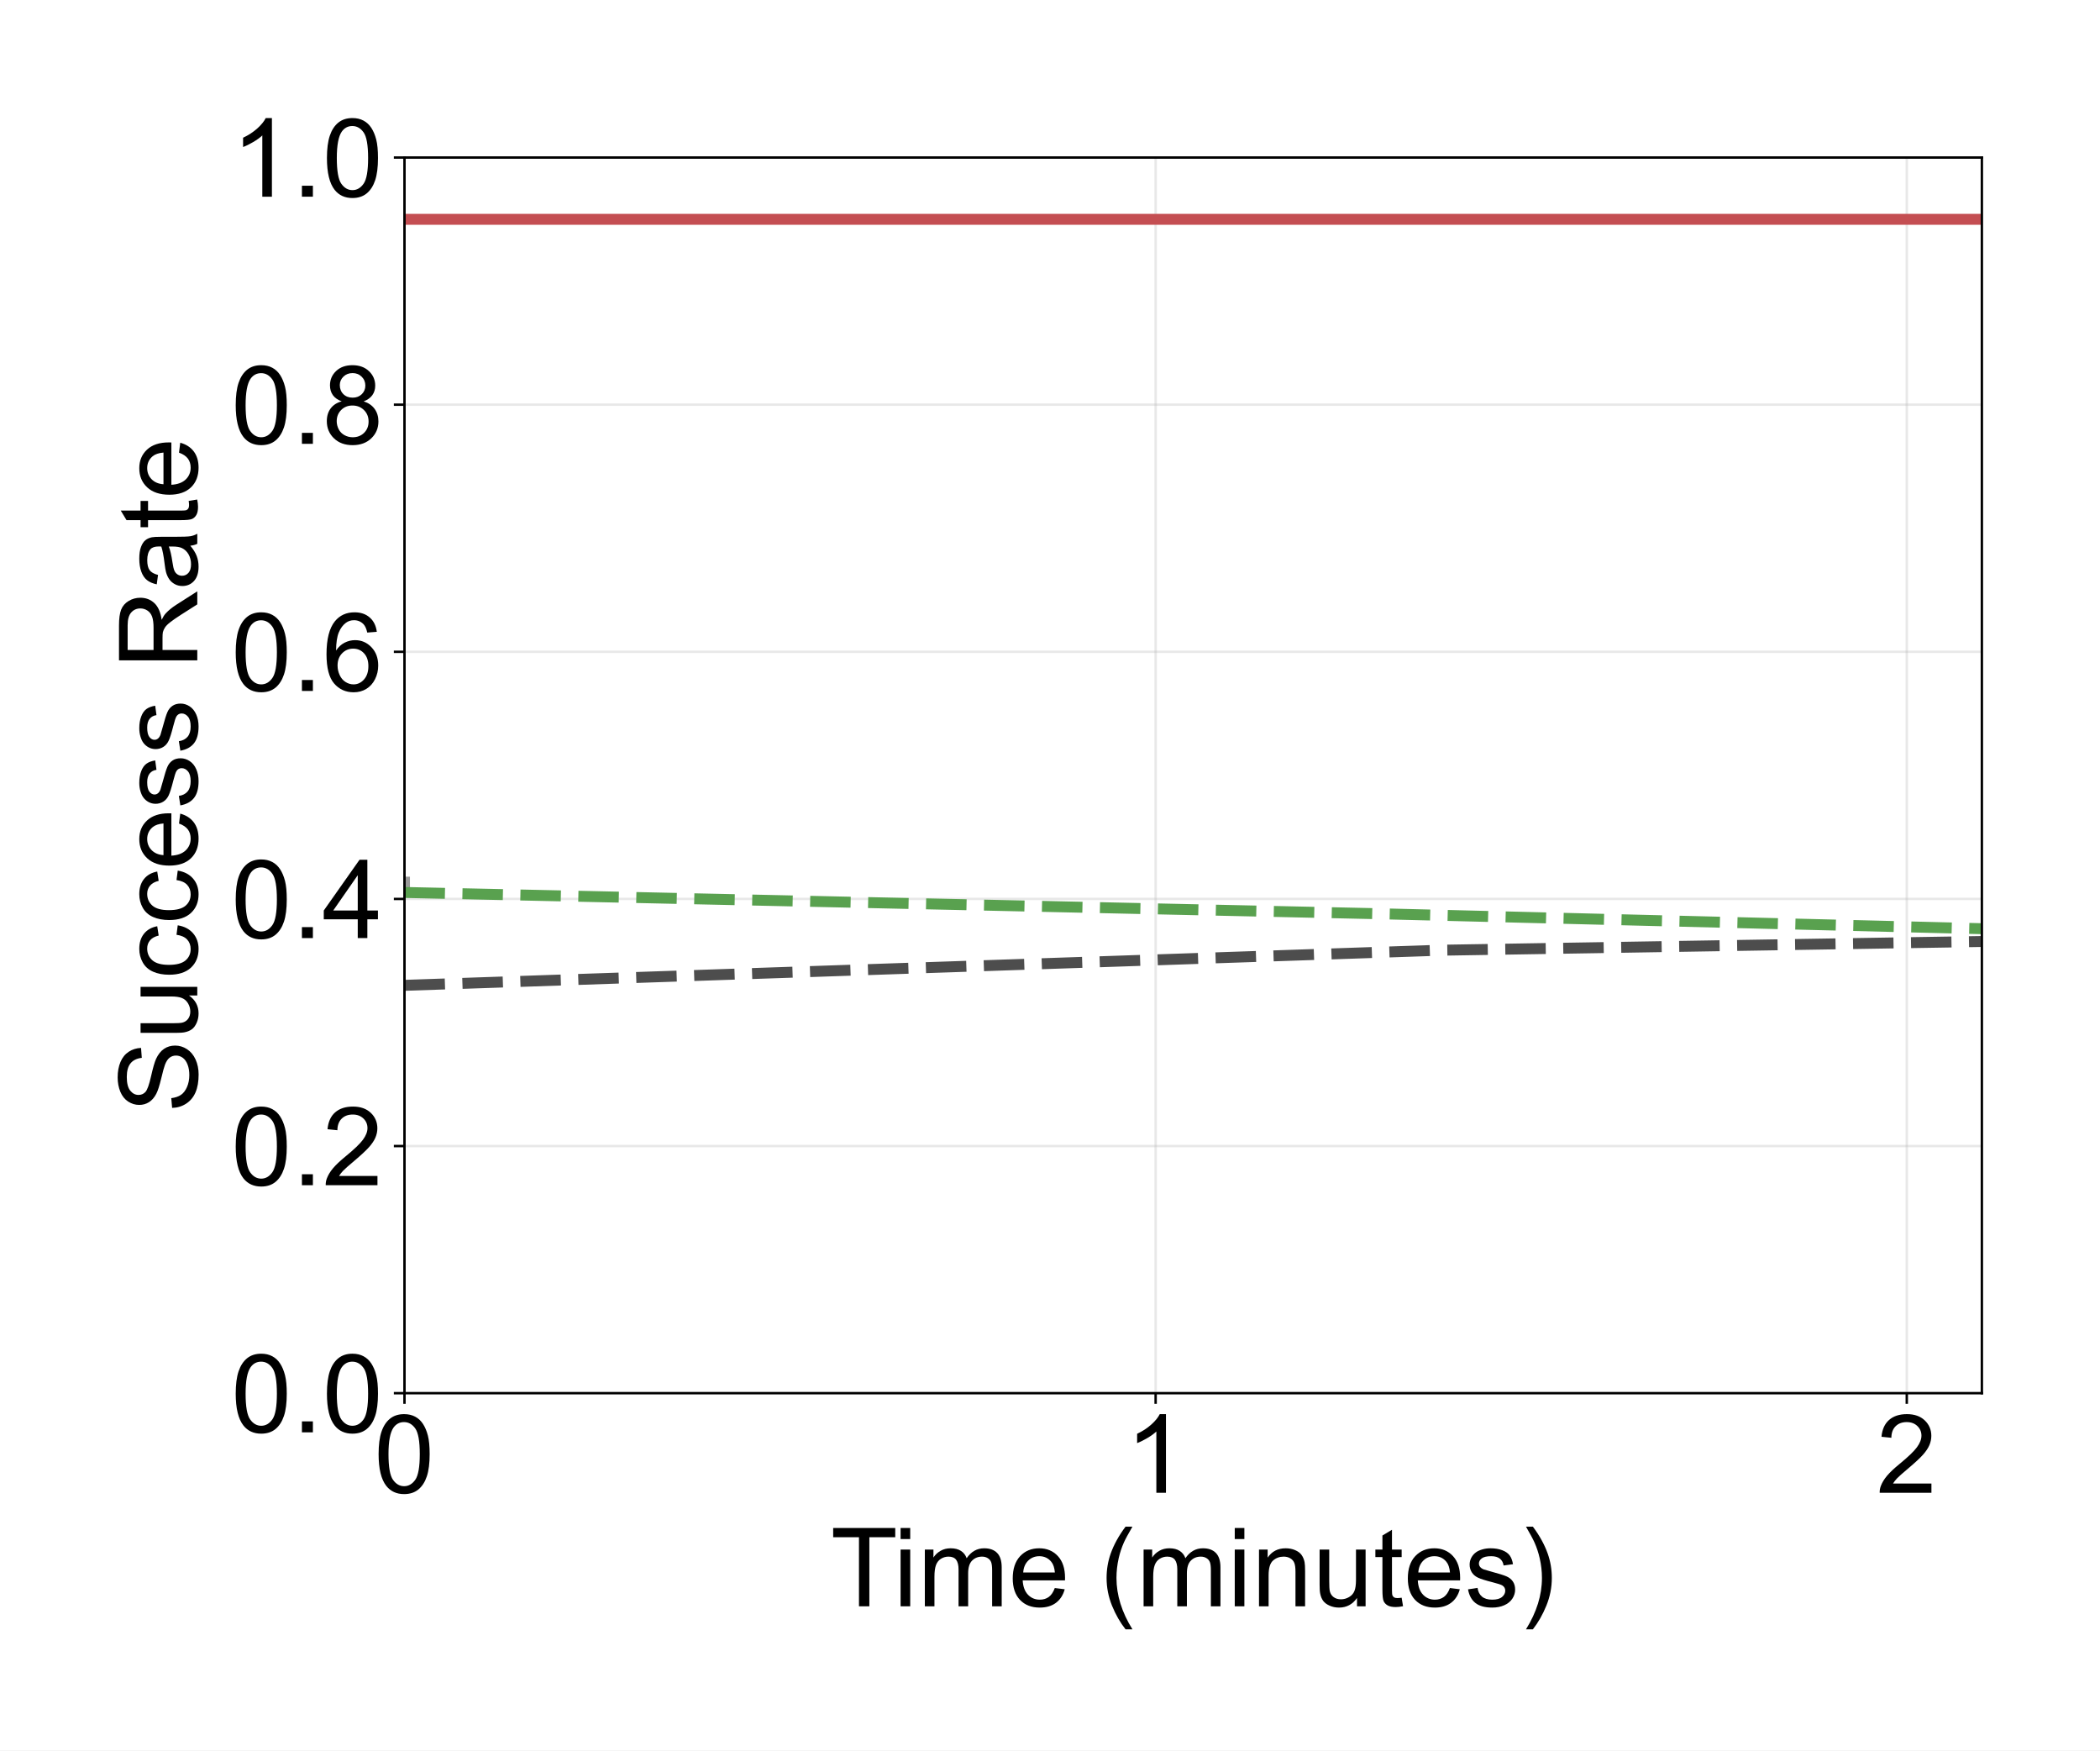
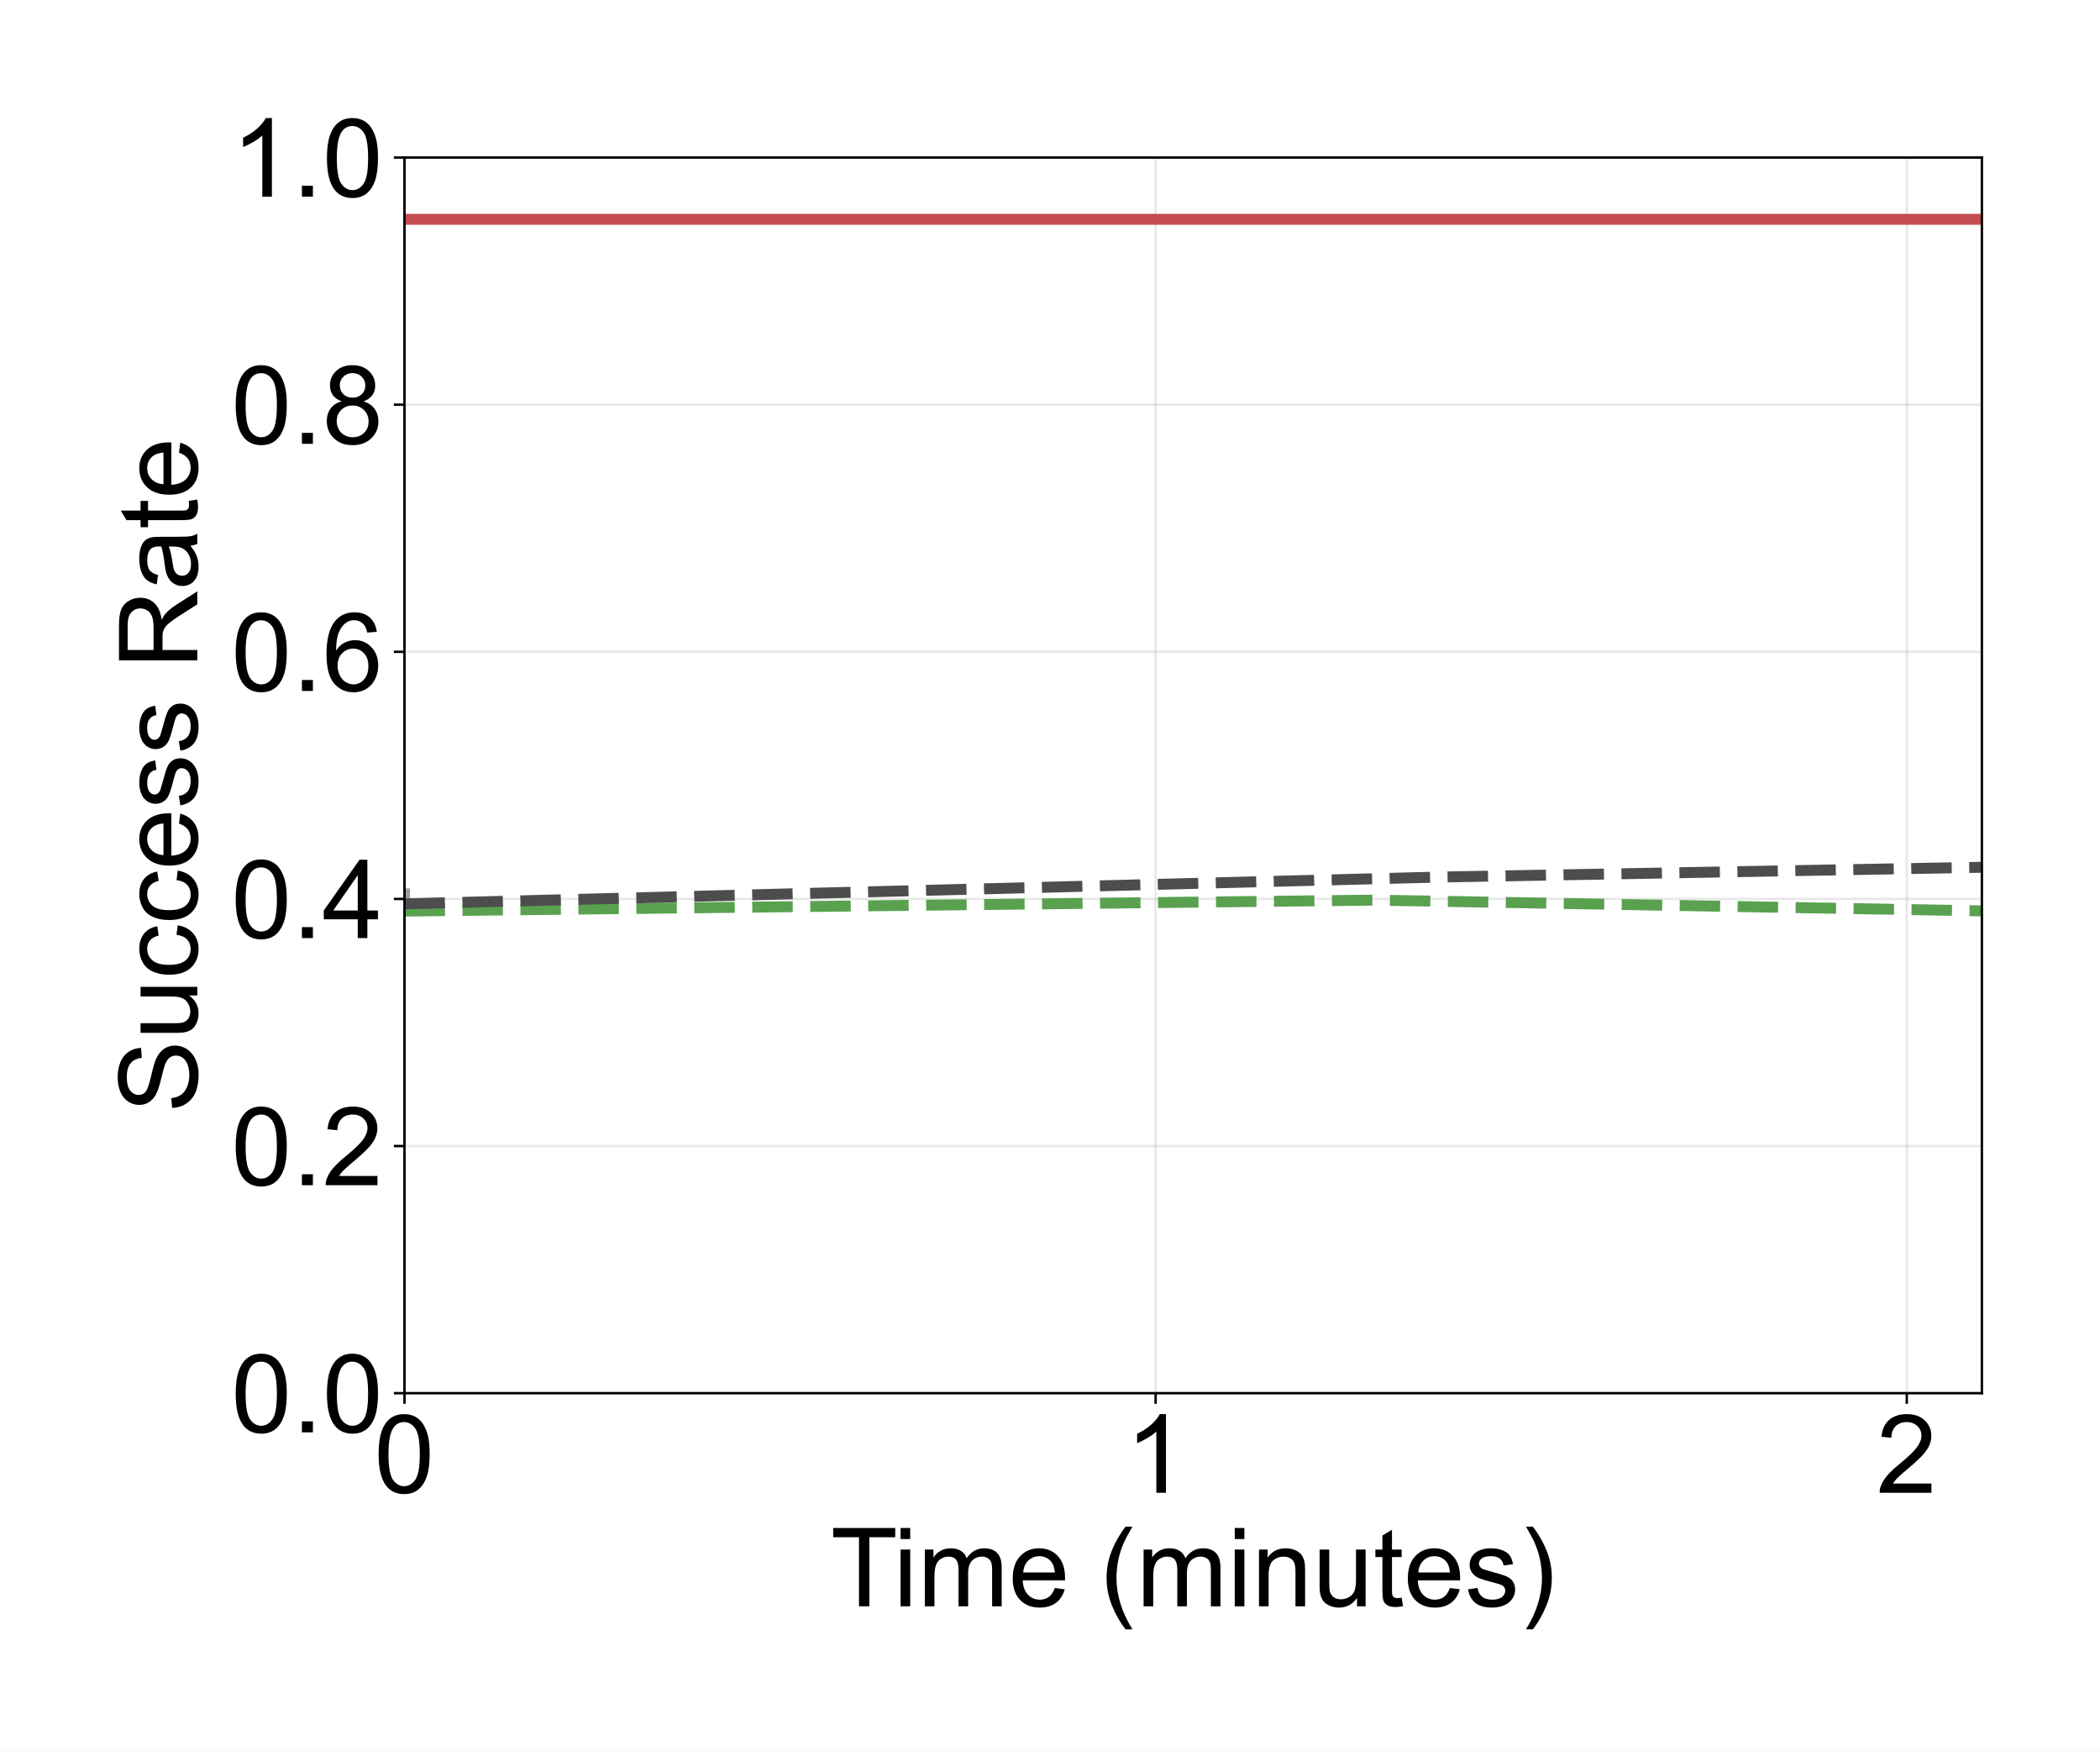
<svg xmlns="http://www.w3.org/2000/svg" xmlns:xlink="http://www.w3.org/1999/xlink" width="691.2pt" height="576pt" viewBox="0 0 691.2 576" version="1.1">
  <defs>
    <style type="text/css">*{stroke-linejoin: round; stroke-linecap: butt}</style>
  </defs>
  <g id="figure_1">
    <g id="patch_1">
      <path d="M 0 576  L 691.2 576  L 691.2 0  L 0 0  z " style="fill: #ffffff" />
    </g>
    <g id="axes_1">
      <g id="patch_2">
        <path d="M 133.13 458.44  L 652.32 458.44  L 652.32 51.84  L 133.13 51.84  z " style="fill: #ffffff" />
      </g>
      <g id="matplotlib.axis_1">
        <g id="xtick_1">
          <g id="line2d_1">
-             <path d="M 133.13 458.44  L 133.13 51.84  " clip-path="url(#p962c646a02)" style="fill: none; stroke: #b0b0b0; stroke-opacity: 0.3; stroke-width: 0.8; stroke-linecap: square" />
+             <path d="M 133.13 458.44  L 133.13 51.84  " clip-path="url(#p2e481dc9b2)" style="fill: none; stroke: #b0b0b0; stroke-opacity: 0.3; stroke-width: 0.8; stroke-linecap: square" />
          </g>
          <g id="line2d_2">
            <defs>
-               <path id="m597c74e752" d="M 0 0  L 0 3.5  " style="stroke: #000000; stroke-width: 0.8" />
-             </defs>
-             <g>
-               <use xlink:href="#m597c74e752" x="133.13" y="458.44" style="stroke: #000000; stroke-width: 0.8" />
+               <path id="mc18fb414ad" d="M 0 0  L 0 3.5  " style="stroke: #000000; stroke-width: 0.8" />
+             </defs>
+             <g>
+               <use xlink:href="#mc18fb414ad" x="133.13" y="458.44" style="stroke: #000000; stroke-width: 0.8" />
            </g>
          </g>
          <g id="text_1">
            <g transform="translate(123.1203 491.2081) scale(0.36 -0.36)">
              <defs>
                <path id="ArialMT-30" d="M 266 2259  Q 266 3072 433 3567  Q 600 4063 929 4331  Q 1259 4600 1759 4600  Q 2128 4600 2406 4451  Q 2684 4303 2865 4023  Q 3047 3744 3150 3342  Q 3253 2941 3253 2259  Q 3253 1453 3087 958  Q 2922 463 2592 192  Q 2263 -78 1759 -78  Q 1097 -78 719 397  Q 266 969 266 2259  z M 844 2259  Q 844 1131 1108 757  Q 1372 384 1759 384  Q 2147 384 2411 759  Q 2675 1134 2675 2259  Q 2675 3391 2411 3762  Q 2147 4134 1753 4134  Q 1366 4134 1134 3806  Q 844 3388 844 2259  z " transform="scale(0.015625)" />
              </defs>
              <use xlink:href="#ArialMT-30" />
            </g>
          </g>
        </g>
        <g id="xtick_2">
          <g id="line2d_3">
-             <path d="M 380.366 458.44  L 380.366 51.84  " clip-path="url(#p962c646a02)" style="fill: none; stroke: #b0b0b0; stroke-opacity: 0.3; stroke-width: 0.8; stroke-linecap: square" />
+             <path d="M 380.366 458.44  L 380.366 51.84  " clip-path="url(#p2e481dc9b2)" style="fill: none; stroke: #b0b0b0; stroke-opacity: 0.3; stroke-width: 0.8; stroke-linecap: square" />
          </g>
          <g id="line2d_4">
            <g>
-               <use xlink:href="#m597c74e752" x="380.366" y="458.44" style="stroke: #000000; stroke-width: 0.8" />
+               <use xlink:href="#mc18fb414ad" x="380.366" y="458.44" style="stroke: #000000; stroke-width: 0.8" />
            </g>
          </g>
          <g id="text_2">
            <g transform="translate(370.3561 491.2081) scale(0.36 -0.36)">
              <defs>
                <path id="ArialMT-31" d="M 2384 0  L 1822 0  L 1822 3584  Q 1619 3391 1289 3197  Q 959 3003 697 2906  L 697 3450  Q 1169 3672 1522 3987  Q 1875 4303 2022 4600  L 2384 4600  L 2384 0  z " transform="scale(0.015625)" />
              </defs>
              <use xlink:href="#ArialMT-31" />
            </g>
          </g>
        </g>
        <g id="xtick_3">
          <g id="line2d_5">
-             <path d="M 627.602 458.44  L 627.602 51.84  " clip-path="url(#p962c646a02)" style="fill: none; stroke: #b0b0b0; stroke-opacity: 0.3; stroke-width: 0.8; stroke-linecap: square" />
+             <path d="M 627.602 458.44  L 627.602 51.84  " clip-path="url(#p2e481dc9b2)" style="fill: none; stroke: #b0b0b0; stroke-opacity: 0.3; stroke-width: 0.8; stroke-linecap: square" />
          </g>
          <g id="line2d_6">
            <g>
-               <use xlink:href="#m597c74e752" x="627.602" y="458.44" style="stroke: #000000; stroke-width: 0.8" />
+               <use xlink:href="#mc18fb414ad" x="627.602" y="458.44" style="stroke: #000000; stroke-width: 0.8" />
            </g>
          </g>
          <g id="text_3">
            <g transform="translate(617.5919 491.2081) scale(0.36 -0.36)">
              <defs>
                <path id="ArialMT-32" d="M 3222 541  L 3222 0  L 194 0  Q 188 203 259 391  Q 375 700 629 1000  Q 884 1300 1366 1694  Q 2113 2306 2375 2664  Q 2638 3022 2638 3341  Q 2638 3675 2398 3904  Q 2159 4134 1775 4134  Q 1369 4134 1125 3890  Q 881 3647 878 3216  L 300 3275  Q 359 3922 746 4261  Q 1134 4600 1788 4600  Q 2447 4600 2831 4234  Q 3216 3869 3216 3328  Q 3216 3053 3103 2787  Q 2991 2522 2730 2228  Q 2469 1934 1863 1422  Q 1356 997 1212 845  Q 1069 694 975 541  L 3222 541  z " transform="scale(0.015625)" />
              </defs>
              <use xlink:href="#ArialMT-32" />
            </g>
          </g>
        </g>
        <g id="text_4">
          <g transform="translate(273.3934 528.57) scale(0.36 -0.36)">
            <defs>
              <path id="ArialMT-54" d="M 1659 0  L 1659 4041  L 150 4041  L 150 4581  L 3781 4581  L 3781 4041  L 2266 4041  L 2266 0  L 1659 0  z " transform="scale(0.015625)" />
              <path id="ArialMT-69" d="M 425 3934  L 425 4581  L 988 4581  L 988 3934  L 425 3934  z M 425 0  L 425 3319  L 988 3319  L 988 0  L 425 0  z " transform="scale(0.015625)" />
              <path id="ArialMT-6d" d="M 422 0  L 422 3319  L 925 3319  L 925 2853  Q 1081 3097 1340 3245  Q 1600 3394 1931 3394  Q 2300 3394 2536 3241  Q 2772 3088 2869 2813  Q 3263 3394 3894 3394  Q 4388 3394 4653 3120  Q 4919 2847 4919 2278  L 4919 0  L 4359 0  L 4359 2091  Q 4359 2428 4304 2576  Q 4250 2725 4106 2815  Q 3963 2906 3769 2906  Q 3419 2906 3187 2673  Q 2956 2441 2956 1928  L 2956 0  L 2394 0  L 2394 2156  Q 2394 2531 2256 2718  Q 2119 2906 1806 2906  Q 1569 2906 1367 2781  Q 1166 2656 1075 2415  Q 984 2175 984 1722  L 984 0  L 422 0  z " transform="scale(0.015625)" />
              <path id="ArialMT-65" d="M 2694 1069  L 3275 997  Q 3138 488 2766 206  Q 2394 -75 1816 -75  Q 1088 -75 661 373  Q 234 822 234 1631  Q 234 2469 665 2931  Q 1097 3394 1784 3394  Q 2450 3394 2872 2941  Q 3294 2488 3294 1666  Q 3294 1616 3291 1516  L 816 1516  Q 847 969 1125 678  Q 1403 388 1819 388  Q 2128 388 2347 550  Q 2566 713 2694 1069  z M 847 1978  L 2700 1978  Q 2663 2397 2488 2606  Q 2219 2931 1791 2931  Q 1403 2931 1139 2672  Q 875 2413 847 1978  z " transform="scale(0.015625)" />
              <path id="ArialMT-20" transform="scale(0.015625)" />
              <path id="ArialMT-28" d="M 1497 -1347  Q 1031 -759 709 28  Q 388 816 388 1659  Q 388 2403 628 3084  Q 909 3875 1497 4659  L 1900 4659  Q 1522 4009 1400 3731  Q 1209 3300 1100 2831  Q 966 2247 966 1656  Q 966 153 1900 -1347  L 1497 -1347  z " transform="scale(0.015625)" />
              <path id="ArialMT-6e" d="M 422 0  L 422 3319  L 928 3319  L 928 2847  Q 1294 3394 1984 3394  Q 2284 3394 2536 3286  Q 2788 3178 2913 3003  Q 3038 2828 3088 2588  Q 3119 2431 3119 2041  L 3119 0  L 2556 0  L 2556 2019  Q 2556 2363 2490 2533  Q 2425 2703 2258 2804  Q 2091 2906 1866 2906  Q 1506 2906 1245 2678  Q 984 2450 984 1813  L 984 0  L 422 0  z " transform="scale(0.015625)" />
              <path id="ArialMT-75" d="M 2597 0  L 2597 488  Q 2209 -75 1544 -75  Q 1250 -75 995 37  Q 741 150 617 320  Q 494 491 444 738  Q 409 903 409 1263  L 409 3319  L 972 3319  L 972 1478  Q 972 1038 1006 884  Q 1059 663 1231 536  Q 1403 409 1656 409  Q 1909 409 2131 539  Q 2353 669 2445 892  Q 2538 1116 2538 1541  L 2538 3319  L 3100 3319  L 3100 0  L 2597 0  z " transform="scale(0.015625)" />
              <path id="ArialMT-74" d="M 1650 503  L 1731 6  Q 1494 -44 1306 -44  Q 1000 -44 831 53  Q 663 150 594 308  Q 525 466 525 972  L 525 2881  L 113 2881  L 113 3319  L 525 3319  L 525 4141  L 1084 4478  L 1084 3319  L 1650 3319  L 1650 2881  L 1084 2881  L 1084 941  Q 1084 700 1114 631  Q 1144 563 1211 522  Q 1278 481 1403 481  Q 1497 481 1650 503  z " transform="scale(0.015625)" />
              <path id="ArialMT-73" d="M 197 991  L 753 1078  Q 800 744 1014 566  Q 1228 388 1613 388  Q 2000 388 2187 545  Q 2375 703 2375 916  Q 2375 1106 2209 1216  Q 2094 1291 1634 1406  Q 1016 1563 777 1677  Q 538 1791 414 1992  Q 291 2194 291 2438  Q 291 2659 392 2848  Q 494 3038 669 3163  Q 800 3259 1026 3326  Q 1253 3394 1513 3394  Q 1903 3394 2198 3281  Q 2494 3169 2634 2976  Q 2775 2784 2828 2463  L 2278 2388  Q 2241 2644 2061 2787  Q 1881 2931 1553 2931  Q 1166 2931 1000 2803  Q 834 2675 834 2503  Q 834 2394 903 2306  Q 972 2216 1119 2156  Q 1203 2125 1616 2013  Q 2213 1853 2448 1751  Q 2684 1650 2818 1456  Q 2953 1263 2953 975  Q 2953 694 2789 445  Q 2625 197 2315 61  Q 2006 -75 1616 -75  Q 969 -75 630 194  Q 291 463 197 991  z " transform="scale(0.015625)" />
              <path id="ArialMT-29" d="M 791 -1347  L 388 -1347  Q 1322 153 1322 1656  Q 1322 2244 1188 2822  Q 1081 3291 891 3722  Q 769 4003 388 4659  L 791 4659  Q 1378 3875 1659 3084  Q 1900 2403 1900 1659  Q 1900 816 1576 28  Q 1253 -759 791 -1347  z " transform="scale(0.015625)" />
            </defs>
            <use xlink:href="#ArialMT-54" />
            <use xlink:href="#ArialMT-69" transform="translate(57.33398 0)" />
            <use xlink:href="#ArialMT-6d" transform="translate(79.55078 0)" />
            <use xlink:href="#ArialMT-65" transform="translate(162.8516 0)" />
            <use xlink:href="#ArialMT-20" transform="translate(218.4668 0)" />
            <use xlink:href="#ArialMT-28" transform="translate(246.25 0)" />
            <use xlink:href="#ArialMT-6d" transform="translate(279.5508 0)" />
            <use xlink:href="#ArialMT-69" transform="translate(362.8516 0)" />
            <use xlink:href="#ArialMT-6e" transform="translate(385.0684 0)" />
            <use xlink:href="#ArialMT-75" transform="translate(440.6836 0)" />
            <use xlink:href="#ArialMT-74" transform="translate(496.2988 0)" />
            <use xlink:href="#ArialMT-65" transform="translate(524.082 0)" />
            <use xlink:href="#ArialMT-73" transform="translate(579.6973 0)" />
            <use xlink:href="#ArialMT-29" transform="translate(629.6973 0)" />
          </g>
        </g>
      </g>
      <g id="matplotlib.axis_2">
        <g id="ytick_1">
          <g id="line2d_7">
-             <path d="M 133.13 458.44  L 652.32 458.44  " clip-path="url(#p962c646a02)" style="fill: none; stroke: #b0b0b0; stroke-opacity: 0.3; stroke-width: 0.8; stroke-linecap: square" />
+             <path d="M 133.13 458.44  L 652.32 458.44  " clip-path="url(#p2e481dc9b2)" style="fill: none; stroke: #b0b0b0; stroke-opacity: 0.3; stroke-width: 0.8; stroke-linecap: square" />
          </g>
          <g id="line2d_8">
            <defs>
-               <path id="md3a74d9edc" d="M 0 0  L -3.5 0  " style="stroke: #000000; stroke-width: 0.8" />
-             </defs>
-             <g>
-               <use xlink:href="#md3a74d9edc" x="133.13" y="458.44" style="stroke: #000000; stroke-width: 0.8" />
+               <path id="mb0112a055e" d="M 0 0  L -3.5 0  " style="stroke: #000000; stroke-width: 0.8" />
+             </defs>
+             <g>
+               <use xlink:href="#mb0112a055e" x="133.13" y="458.44" style="stroke: #000000; stroke-width: 0.8" />
            </g>
          </g>
          <g id="text_5">
            <g transform="translate(76.09 471.3241) scale(0.36 -0.36)">
              <defs>
                <path id="ArialMT-2e" d="M 581 0  L 581 641  L 1222 641  L 1222 0  L 581 0  z " transform="scale(0.015625)" />
              </defs>
              <use xlink:href="#ArialMT-30" />
              <use xlink:href="#ArialMT-2e" transform="translate(55.61523 0)" />
              <use xlink:href="#ArialMT-30" transform="translate(83.39844 0)" />
            </g>
          </g>
        </g>
        <g id="ytick_2">
          <g id="line2d_9">
-             <path d="M 133.13 377.12  L 652.32 377.12  " clip-path="url(#p962c646a02)" style="fill: none; stroke: #b0b0b0; stroke-opacity: 0.3; stroke-width: 0.8; stroke-linecap: square" />
+             <path d="M 133.13 377.12  L 652.32 377.12  " clip-path="url(#p2e481dc9b2)" style="fill: none; stroke: #b0b0b0; stroke-opacity: 0.3; stroke-width: 0.8; stroke-linecap: square" />
          </g>
          <g id="line2d_10">
            <g>
-               <use xlink:href="#md3a74d9edc" x="133.13" y="377.12" style="stroke: #000000; stroke-width: 0.8" />
+               <use xlink:href="#mb0112a055e" x="133.13" y="377.12" style="stroke: #000000; stroke-width: 0.8" />
            </g>
          </g>
          <g id="text_6">
            <g transform="translate(76.09 390.0041) scale(0.36 -0.36)">
              <use xlink:href="#ArialMT-30" />
              <use xlink:href="#ArialMT-2e" transform="translate(55.61523 0)" />
              <use xlink:href="#ArialMT-32" transform="translate(83.39844 0)" />
            </g>
          </g>
        </g>
        <g id="ytick_3">
          <g id="line2d_11">
-             <path d="M 133.13 295.8  L 652.32 295.8  " clip-path="url(#p962c646a02)" style="fill: none; stroke: #b0b0b0; stroke-opacity: 0.3; stroke-width: 0.8; stroke-linecap: square" />
+             <path d="M 133.13 295.8  L 652.32 295.8  " clip-path="url(#p2e481dc9b2)" style="fill: none; stroke: #b0b0b0; stroke-opacity: 0.3; stroke-width: 0.8; stroke-linecap: square" />
          </g>
          <g id="line2d_12">
            <g>
-               <use xlink:href="#md3a74d9edc" x="133.13" y="295.8" style="stroke: #000000; stroke-width: 0.8" />
+               <use xlink:href="#mb0112a055e" x="133.13" y="295.8" style="stroke: #000000; stroke-width: 0.8" />
            </g>
          </g>
          <g id="text_7">
            <g transform="translate(76.09 308.6841) scale(0.36 -0.36)">
              <defs>
                <path id="ArialMT-34" d="M 2069 0  L 2069 1097  L 81 1097  L 81 1613  L 2172 4581  L 2631 4581  L 2631 1613  L 3250 1613  L 3250 1097  L 2631 1097  L 2631 0  L 2069 0  z M 2069 1613  L 2069 3678  L 634 1613  L 2069 1613  z " transform="scale(0.015625)" />
              </defs>
              <use xlink:href="#ArialMT-30" />
              <use xlink:href="#ArialMT-2e" transform="translate(55.61523 0)" />
              <use xlink:href="#ArialMT-34" transform="translate(83.39844 0)" />
            </g>
          </g>
        </g>
        <g id="ytick_4">
          <g id="line2d_13">
-             <path d="M 133.13 214.48  L 652.32 214.48  " clip-path="url(#p962c646a02)" style="fill: none; stroke: #b0b0b0; stroke-opacity: 0.3; stroke-width: 0.8; stroke-linecap: square" />
+             <path d="M 133.13 214.48  L 652.32 214.48  " clip-path="url(#p2e481dc9b2)" style="fill: none; stroke: #b0b0b0; stroke-opacity: 0.3; stroke-width: 0.8; stroke-linecap: square" />
          </g>
          <g id="line2d_14">
            <g>
-               <use xlink:href="#md3a74d9edc" x="133.13" y="214.48" style="stroke: #000000; stroke-width: 0.8" />
+               <use xlink:href="#mb0112a055e" x="133.13" y="214.48" style="stroke: #000000; stroke-width: 0.8" />
            </g>
          </g>
          <g id="text_8">
            <g transform="translate(76.09 227.3641) scale(0.36 -0.36)">
              <defs>
                <path id="ArialMT-36" d="M 3184 3459  L 2625 3416  Q 2550 3747 2413 3897  Q 2184 4138 1850 4138  Q 1581 4138 1378 3988  Q 1113 3794 959 3422  Q 806 3050 800 2363  Q 1003 2672 1297 2822  Q 1591 2972 1913 2972  Q 2475 2972 2870 2558  Q 3266 2144 3266 1488  Q 3266 1056 3080 686  Q 2894 316 2569 119  Q 2244 -78 1831 -78  Q 1128 -78 684 439  Q 241 956 241 2144  Q 241 3472 731 4075  Q 1159 4600 1884 4600  Q 2425 4600 2770 4297  Q 3116 3994 3184 3459  z M 888 1484  Q 888 1194 1011 928  Q 1134 663 1356 523  Q 1578 384 1822 384  Q 2178 384 2434 671  Q 2691 959 2691 1453  Q 2691 1928 2437 2201  Q 2184 2475 1800 2475  Q 1419 2475 1153 2201  Q 888 1928 888 1484  z " transform="scale(0.015625)" />
              </defs>
              <use xlink:href="#ArialMT-30" />
              <use xlink:href="#ArialMT-2e" transform="translate(55.61523 0)" />
              <use xlink:href="#ArialMT-36" transform="translate(83.39844 0)" />
            </g>
          </g>
        </g>
        <g id="ytick_5">
          <g id="line2d_15">
-             <path d="M 133.13 133.16  L 652.32 133.16  " clip-path="url(#p962c646a02)" style="fill: none; stroke: #b0b0b0; stroke-opacity: 0.3; stroke-width: 0.8; stroke-linecap: square" />
+             <path d="M 133.13 133.16  L 652.32 133.16  " clip-path="url(#p2e481dc9b2)" style="fill: none; stroke: #b0b0b0; stroke-opacity: 0.3; stroke-width: 0.8; stroke-linecap: square" />
          </g>
          <g id="line2d_16">
            <g>
-               <use xlink:href="#md3a74d9edc" x="133.13" y="133.16" style="stroke: #000000; stroke-width: 0.8" />
+               <use xlink:href="#mb0112a055e" x="133.13" y="133.16" style="stroke: #000000; stroke-width: 0.8" />
            </g>
          </g>
          <g id="text_9">
            <g transform="translate(76.09 146.0441) scale(0.36 -0.36)">
              <defs>
                <path id="ArialMT-38" d="M 1131 2484  Q 781 2613 612 2850  Q 444 3088 444 3419  Q 444 3919 803 4259  Q 1163 4600 1759 4600  Q 2359 4600 2725 4251  Q 3091 3903 3091 3403  Q 3091 3084 2923 2848  Q 2756 2613 2416 2484  Q 2838 2347 3058 2040  Q 3278 1734 3278 1309  Q 3278 722 2862 322  Q 2447 -78 1769 -78  Q 1091 -78 675 323  Q 259 725 259 1325  Q 259 1772 486 2073  Q 713 2375 1131 2484  z M 1019 3438  Q 1019 3113 1228 2906  Q 1438 2700 1772 2700  Q 2097 2700 2305 2904  Q 2513 3109 2513 3406  Q 2513 3716 2298 3927  Q 2084 4138 1766 4138  Q 1444 4138 1231 3931  Q 1019 3725 1019 3438  z M 838 1322  Q 838 1081 952 856  Q 1066 631 1291 507  Q 1516 384 1775 384  Q 2178 384 2440 643  Q 2703 903 2703 1303  Q 2703 1709 2433 1975  Q 2163 2241 1756 2241  Q 1359 2241 1098 1978  Q 838 1716 838 1322  z " transform="scale(0.015625)" />
              </defs>
              <use xlink:href="#ArialMT-30" />
              <use xlink:href="#ArialMT-2e" transform="translate(55.61523 0)" />
              <use xlink:href="#ArialMT-38" transform="translate(83.39844 0)" />
            </g>
          </g>
        </g>
        <g id="ytick_6">
          <g id="line2d_17">
-             <path d="M 133.13 51.84  L 652.32 51.84  " clip-path="url(#p962c646a02)" style="fill: none; stroke: #b0b0b0; stroke-opacity: 0.3; stroke-width: 0.8; stroke-linecap: square" />
+             <path d="M 133.13 51.84  L 652.32 51.84  " clip-path="url(#p2e481dc9b2)" style="fill: none; stroke: #b0b0b0; stroke-opacity: 0.3; stroke-width: 0.8; stroke-linecap: square" />
          </g>
          <g id="line2d_18">
            <g>
-               <use xlink:href="#md3a74d9edc" x="133.13" y="51.84" style="stroke: #000000; stroke-width: 0.8" />
+               <use xlink:href="#mb0112a055e" x="133.13" y="51.84" style="stroke: #000000; stroke-width: 0.8" />
            </g>
          </g>
          <g id="text_10">
            <g transform="translate(76.09 64.72406) scale(0.36 -0.36)">
              <use xlink:href="#ArialMT-31" />
              <use xlink:href="#ArialMT-2e" transform="translate(55.61523 0)" />
              <use xlink:href="#ArialMT-30" transform="translate(83.39844 0)" />
            </g>
          </g>
        </g>
        <g id="text_11">
          <g transform="translate(64.935 366.1859) rotate(-90) scale(0.36 -0.36)">
            <defs>
              <path id="ArialMT-53" d="M 288 1472  L 859 1522  Q 900 1178 1048 958  Q 1197 738 1509 602  Q 1822 466 2213 466  Q 2559 466 2825 569  Q 3091 672 3220 851  Q 3350 1031 3350 1244  Q 3350 1459 3225 1620  Q 3100 1781 2813 1891  Q 2628 1963 1997 2114  Q 1366 2266 1113 2400  Q 784 2572 623 2826  Q 463 3081 463 3397  Q 463 3744 659 4045  Q 856 4347 1234 4503  Q 1613 4659 2075 4659  Q 2584 4659 2973 4495  Q 3363 4331 3572 4012  Q 3781 3694 3797 3291  L 3216 3247  Q 3169 3681 2898 3903  Q 2628 4125 2100 4125  Q 1550 4125 1298 3923  Q 1047 3722 1047 3438  Q 1047 3191 1225 3031  Q 1400 2872 2139 2705  Q 2878 2538 3153 2413  Q 3553 2228 3743 1945  Q 3934 1663 3934 1294  Q 3934 928 3725 604  Q 3516 281 3123 101  Q 2731 -78 2241 -78  Q 1619 -78 1198 103  Q 778 284 539 648  Q 300 1013 288 1472  z " transform="scale(0.015625)" />
              <path id="ArialMT-63" d="M 2588 1216  L 3141 1144  Q 3050 572 2676 248  Q 2303 -75 1759 -75  Q 1078 -75 664 370  Q 250 816 250 1647  Q 250 2184 428 2587  Q 606 2991 970 3192  Q 1334 3394 1763 3394  Q 2303 3394 2647 3120  Q 2991 2847 3088 2344  L 2541 2259  Q 2463 2594 2264 2762  Q 2066 2931 1784 2931  Q 1359 2931 1093 2626  Q 828 2322 828 1663  Q 828 994 1084 691  Q 1341 388 1753 388  Q 2084 388 2306 591  Q 2528 794 2588 1216  z " transform="scale(0.015625)" />
              <path id="ArialMT-52" d="M 503 0  L 503 4581  L 2534 4581  Q 3147 4581 3465 4457  Q 3784 4334 3975 4021  Q 4166 3709 4166 3331  Q 4166 2844 3850 2509  Q 3534 2175 2875 2084  Q 3116 1969 3241 1856  Q 3506 1613 3744 1247  L 4541 0  L 3778 0  L 3172 953  Q 2906 1366 2734 1584  Q 2563 1803 2427 1890  Q 2291 1978 2150 2013  Q 2047 2034 1813 2034  L 1109 2034  L 1109 0  L 503 0  z M 1109 2559  L 2413 2559  Q 2828 2559 3062 2645  Q 3297 2731 3419 2920  Q 3541 3109 3541 3331  Q 3541 3656 3305 3865  Q 3069 4075 2559 4075  L 1109 4075  L 1109 2559  z " transform="scale(0.015625)" />
              <path id="ArialMT-61" d="M 2588 409  Q 2275 144 1986 34  Q 1697 -75 1366 -75  Q 819 -75 525 192  Q 231 459 231 875  Q 231 1119 342 1320  Q 453 1522 633 1644  Q 813 1766 1038 1828  Q 1203 1872 1538 1913  Q 2219 1994 2541 2106  Q 2544 2222 2544 2253  Q 2544 2597 2384 2738  Q 2169 2928 1744 2928  Q 1347 2928 1158 2789  Q 969 2650 878 2297  L 328 2372  Q 403 2725 575 2942  Q 747 3159 1072 3276  Q 1397 3394 1825 3394  Q 2250 3394 2515 3294  Q 2781 3194 2906 3042  Q 3031 2891 3081 2659  Q 3109 2516 3109 2141  L 3109 1391  Q 3109 606 3145 398  Q 3181 191 3288 0  L 2700 0  Q 2613 175 2588 409  z M 2541 1666  Q 2234 1541 1622 1453  Q 1275 1403 1131 1340  Q 988 1278 909 1158  Q 831 1038 831 891  Q 831 666 1001 516  Q 1172 366 1500 366  Q 1825 366 2078 508  Q 2331 650 2450 897  Q 2541 1088 2541 1459  L 2541 1666  z " transform="scale(0.015625)" />
            </defs>
            <use xlink:href="#ArialMT-53" />
            <use xlink:href="#ArialMT-75" transform="translate(66.69922 0)" />
            <use xlink:href="#ArialMT-63" transform="translate(122.3145 0)" />
            <use xlink:href="#ArialMT-63" transform="translate(172.3145 0)" />
            <use xlink:href="#ArialMT-65" transform="translate(222.3145 0)" />
            <use xlink:href="#ArialMT-73" transform="translate(277.9297 0)" />
            <use xlink:href="#ArialMT-73" transform="translate(327.9297 0)" />
            <use xlink:href="#ArialMT-20" transform="translate(377.9297 0)" />
            <use xlink:href="#ArialMT-52" transform="translate(405.7129 0)" />
            <use xlink:href="#ArialMT-61" transform="translate(477.9297 0)" />
            <use xlink:href="#ArialMT-74" transform="translate(533.5449 0)" />
            <use xlink:href="#ArialMT-65" transform="translate(561.3281 0)" />
          </g>
        </g>
      </g>
      <g id="line2d_19">
-         <path d="M 133.13 290.277  " clip-path="url(#p962c646a02)" style="fill: none; stroke: #9a9a9a; stroke-width: 3.6; stroke-linecap: square" />
+         <path d="M 133.13 294.138  " clip-path="url(#p2e481dc9b2)" style="fill: none; stroke: #9a9a9a; stroke-width: 3.6; stroke-linecap: square" />
      </g>
      <g id="line2d_20">
-         <path d="M 133.13 293.674  L 452.593 300.644  L 652.32 305.598  " clip-path="url(#p962c646a02)" style="fill: none; stroke-dasharray: 13.32,5.76; stroke-dashoffset: 0; stroke: #59a14f; stroke-width: 3.6" />
+         <path d="M 133.13 299.791  L 452.593 296.196  L 652.32 299.731  " clip-path="url(#p2e481dc9b2)" style="fill: none; stroke-dasharray: 13.32,5.76; stroke-dashoffset: 0; stroke: #59a14f; stroke-width: 3.6" />
      </g>
      <g id="line2d_21">
-         <path d="M 133.13 324.235  L 474.008 312.683  L 652.32 309.81  " clip-path="url(#p962c646a02)" style="fill: none; stroke-dasharray: 13.32,5.76; stroke-dashoffset: 0; stroke: #4d4d4d; stroke-width: 3.6" />
+         <path d="M 133.13 297.422  L 474.008 288.6  L 652.32 285.385  " clip-path="url(#p2e481dc9b2)" style="fill: none; stroke-dasharray: 13.32,5.76; stroke-dashoffset: 0; stroke: #4d4d4d; stroke-width: 3.6" />
      </g>
      <g id="line2d_22">
-         <path d="M 133.13 72.17  L 222.132 72.17  L 652.32 72.17  " clip-path="url(#p962c646a02)" style="fill: none; stroke: #c44e52; stroke-width: 3.6; stroke-linecap: square" />
+         <path d="M 133.13 72.17  L 222.132 72.17  L 652.32 72.17  " clip-path="url(#p2e481dc9b2)" style="fill: none; stroke: #c44e52; stroke-width: 3.6; stroke-linecap: square" />
      </g>
      <g id="patch_3">
        <path d="M 133.13 458.44  L 133.13 51.84  " style="fill: none; stroke: #000000; stroke-width: 0.8; stroke-linejoin: miter; stroke-linecap: square" />
      </g>
      <g id="patch_4">
        <path d="M 652.32 458.44  L 652.32 51.84  " style="fill: none; stroke: #000000; stroke-width: 0.8; stroke-linejoin: miter; stroke-linecap: square" />
      </g>
      <g id="patch_5">
        <path d="M 133.13 458.44  L 652.32 458.44  " style="fill: none; stroke: #000000; stroke-width: 0.8; stroke-linejoin: miter; stroke-linecap: square" />
      </g>
      <g id="patch_6">
        <path d="M 133.13 51.84  L 652.32 51.84  " style="fill: none; stroke: #000000; stroke-width: 0.8; stroke-linejoin: miter; stroke-linecap: square" />
      </g>
    </g>
  </g>
  <defs>
-     <clipPath id="p962c646a02">
+     <clipPath id="p2e481dc9b2">
      <rect x="133.13" y="51.84" width="519.19" height="406.6" />
    </clipPath>
  </defs>
</svg>
